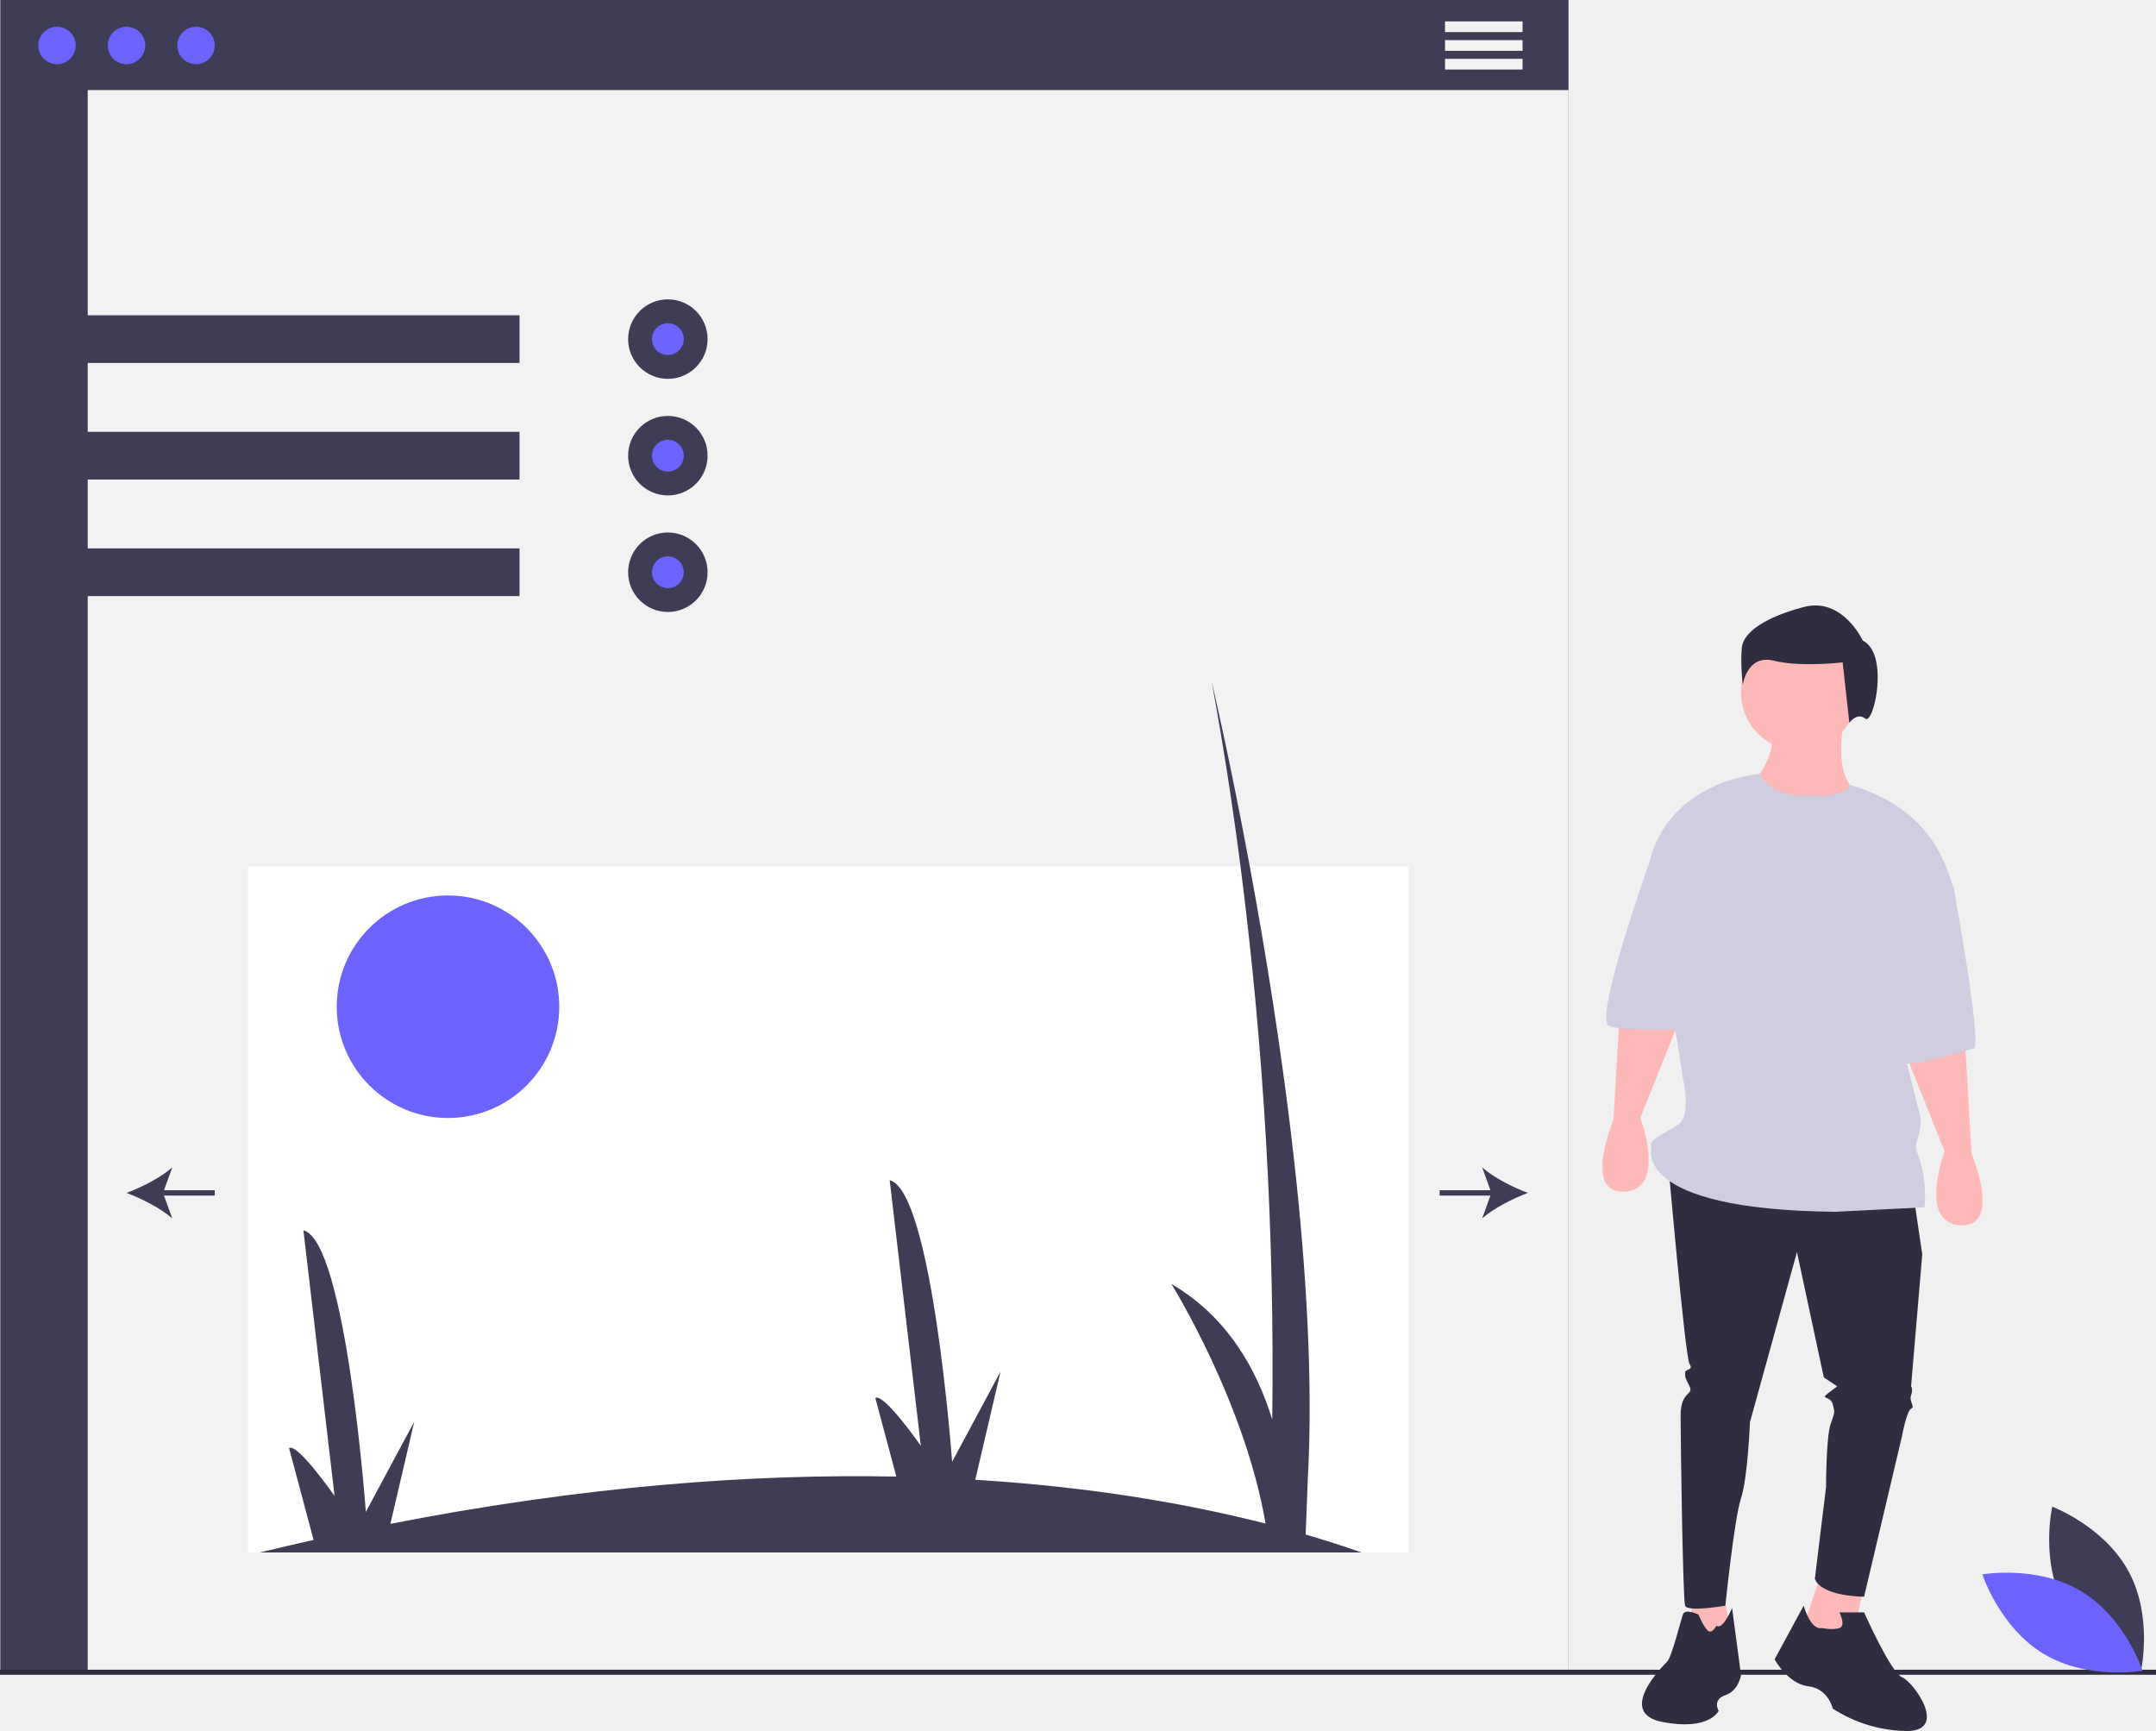
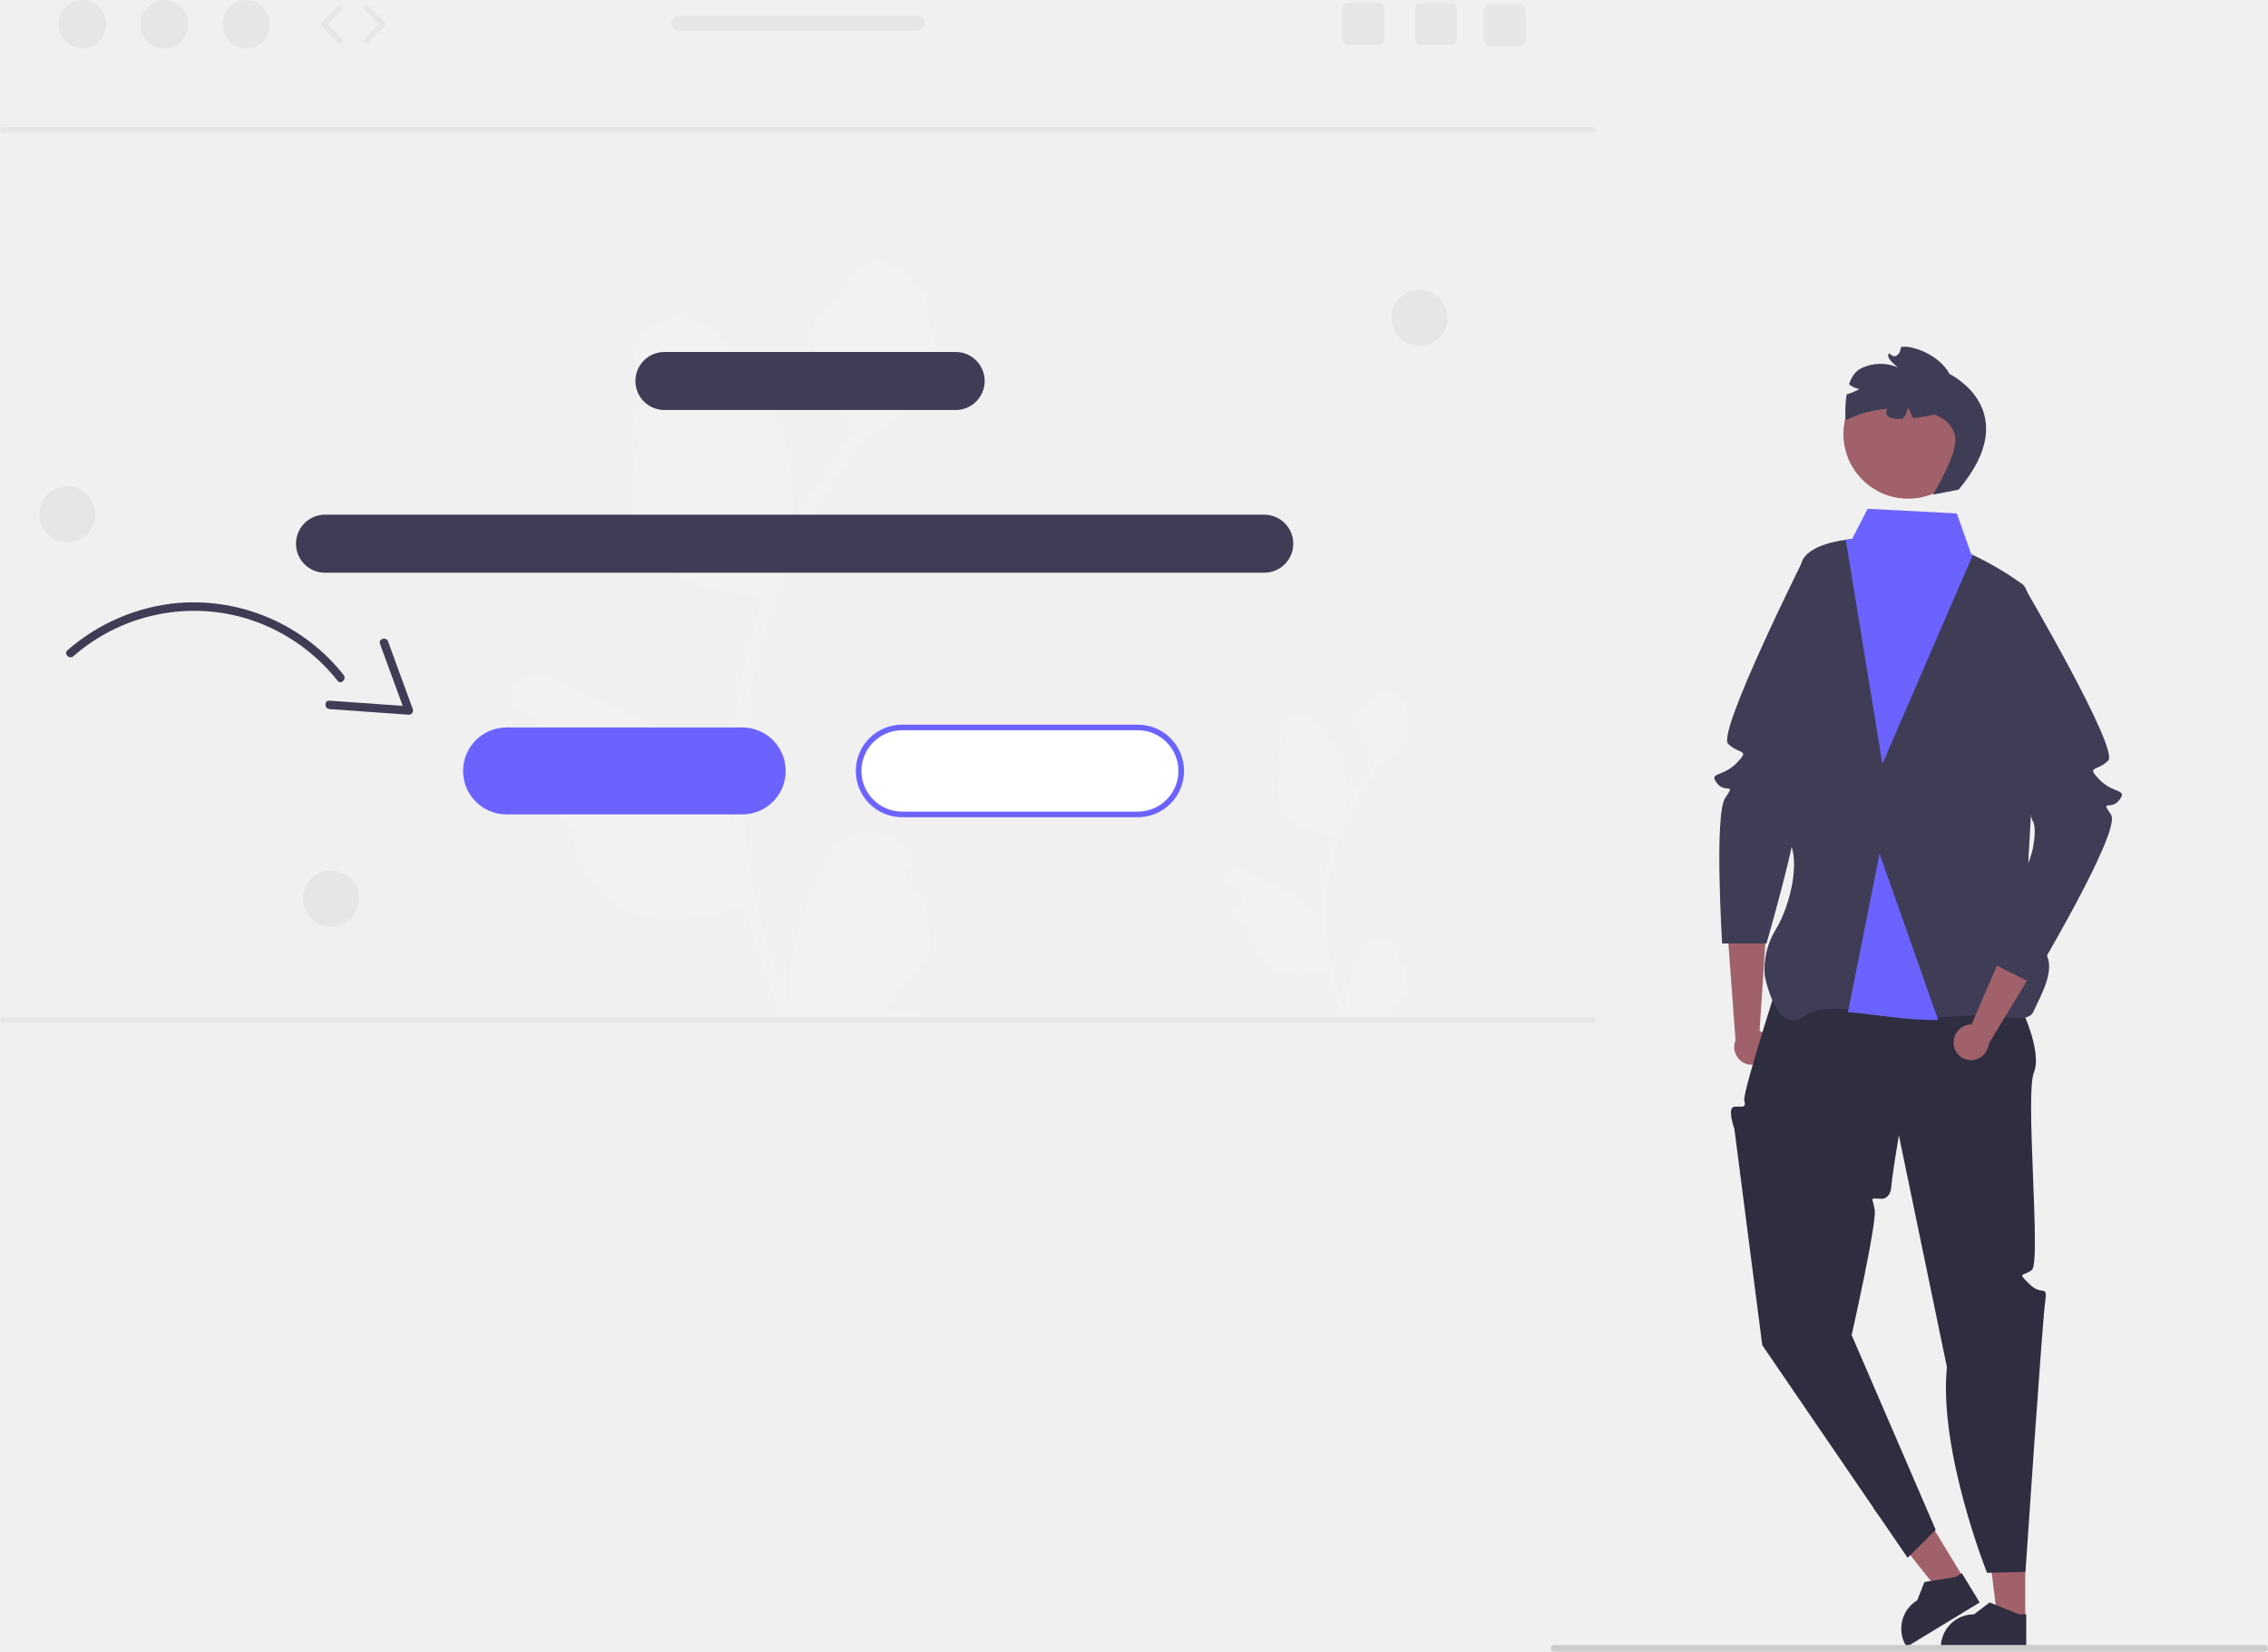
- <svg xmlns="http://www.w3.org/2000/svg" id="e79d3ec2-1341-4d05-8c65-0552c614ce07" data-name="Layer 1" width="963.51" height="773.5" viewBox="0 0 963.51 773.5">
-   <rect x="0.139" width="700.83" height="747" fill="#3f3d56" />
-   <rect x="39.206" y="40.25" width="661.764" height="706.75" fill="#f2f2f2" />
-   <rect x="25" y="140.876" width="207.171" height="21.309" fill="#3f3d56" />
-   <rect x="25" y="192.965" width="207.171" height="21.309" fill="#3f3d56" />
-   <rect x="25" y="245.054" width="207.171" height="21.309" fill="#3f3d56" />
-   <circle cx="298.466" cy="151.531" r="17.758" fill="#3f3d56" />
-   <circle cx="298.466" cy="203.62" r="17.758" fill="#3f3d56" />
-   <circle cx="298.466" cy="255.708" r="17.758" fill="#3f3d56" />
-   <rect x="110.828" y="387.114" width="518.52" height="306.613" fill="#fff" />
-   <path d="M234.306,756.977q12.182-2.948,24.079-5.611l-10.962-41.032c3.812-2.368,20.338,21.38,20.338,21.38L253.839,613.035c19.072,4.747,27.903,125.806,27.903,125.806l21.641-40.333-10.666,45.672c87.367-17.083,162.742-22.375,226.101-21.108L509.429,687.948c3.812-2.368,20.338,21.368,20.338,21.368L515.845,590.637c19.072,4.759,27.903,125.818,27.903,125.818l21.652-40.345L554.095,724.493c53.095,3.256,96.364,11.057,129.737,19.581-9.352-54.587-42.109-107.078-42.109-107.078,25.204,14.656,38.309,38.51,45.08,60.612a1758.325,1758.325,0,0,0-14.182-247.244c-3.457-26.743-7.719-54.433-12.916-82.703.284,1.196,8.097,34.343,17.059,82.703,13.946,75.209,30.626,187.259,25.962,273.3l-.983,25.299c9.293,2.711,17.615,5.422,24.967,8.015Z" transform="translate(-118.2452 -63.25)" fill="#3f3d56" />
-   <circle cx="200.208" cy="449.857" r="49.721" fill="#6c63ff" />
-   <circle cx="298.466" cy="151.531" r="7.103" fill="#6c63ff" />
-   <circle cx="298.466" cy="203.62" r="7.103" fill="#6c63ff" />
-   <circle cx="298.466" cy="255.708" r="7.103" fill="#6c63ff" />
-   <rect x="643.379" y="531.864" width="25.015" height="2.39" fill="#3f3d56" />
-   <path d="M801.065,596.309c-6.788,2.519-15.211,6.816-20.432,11.368l4.112-11.368-4.112-11.366C785.855,589.495,794.277,593.793,801.065,596.309Z" transform="translate(-118.2452 -63.25)" fill="#3f3d56" />
-   <rect x="70.962" y="531.864" width="25.015" height="2.39" fill="#3f3d56" />
-   <path d="M174.781,596.309c6.788-2.519,15.211-6.816,20.432-11.368l-4.112,11.368,4.112,11.366C189.991,603.123,181.569,598.826,174.781,596.309Z" transform="translate(-118.2452 -63.25)" fill="#3f3d56" />
-   <circle cx="25.46" cy="20.318" r="8.366" fill="#6c63ff" />
-   <circle cx="56.535" cy="20.318" r="8.366" fill="#6c63ff" />
-   <circle cx="87.611" cy="20.318" r="8.366" fill="#6c63ff" />
-   <rect x="645.769" y="9.562" width="34.661" height="4.781" fill="#f2f2f2" />
-   <rect x="645.769" y="17.928" width="34.661" height="4.781" fill="#f2f2f2" />
-   <rect x="645.769" y="26.294" width="34.661" height="4.781" fill="#f2f2f2" />
-   <rect y="746.13" width="963.51" height="2.241" fill="#2f2e41" />
-   <polygon points="770.055 711.5 774.055 731.5 754.055 735.5 757.055 710.5 770.055 711.5" fill="#ffb8b8" />
-   <polygon points="833.055 707.5 828.055 732.5 804.055 732.5 814.055 702.5 833.055 707.5" fill="#ffb8b8" />
-   <path d="M973.3,596.75l4,27-5,59s1,1,0,4,2,5,0,6-4,12-4,12l-17,72s-19,0-22-8l5-41s0-22,2-28,2-5,1-9-6-2-2-5l4-3-6-4-12-56-21,76s-1,25-4,34-7,48-7,48-17,3-18,0-2-74-2-85,6-9,4-13-2-4-2-6,4-1,2-4-9.879-93.472-9.879-93.472Z" transform="translate(-118.2452 -63.25)" fill="#2f2e41" />
-   <path d="M932.3,790.75s5,1,8,0,0-7,0-7h11s12,27,17,29,21,24,2,24a62.086,62.086,0,0,1-33-10s-2-9-11-10-15-12-15-12l13-24S927.3,791.75,932.3,790.75Z" transform="translate(-118.2452 -63.25)" fill="#2f2e41" />
-   <path d="M885.3,789.75s-2,4-4,2-4-7-4-7-6-3-7,0-5,19-7,21-23,23-2,27,25-5,25-5-3-5,3-7,7-9,7-9l-4-30S888.3,791.75,885.3,789.75Z" transform="translate(-118.2452 -63.25)" fill="#2f2e41" />
-   <path d="M996.3,526.75l3,52s14,33-5,32-7-33-7-33l-18.602-46.409Z" transform="translate(-118.2452 -63.25)" fill="#ffb8b8" />
-   <path d="M842.3,511.75l-3,52s-14,33,5,32,7-33,7-33l18.602-46.409Z" transform="translate(-118.2452 -63.25)" fill="#ffb8b8" />
-   <circle cx="804.055" cy="309.5" r="26" fill="#ffb8b8" />
-   <path d="M942.8,383.25s-7,28,7,35-44,17-48,0l2-8s8-10,6-19Z" transform="translate(-118.2452 -63.25)" fill="#ffb8b8" />
-   <path d="M927.3,418.75s-17.255,1.611-22.628-9.694c0,0-40.372,2.694-49.372,39.694l15,96s4,17-2,21-14,7-12,10c0,0-10,28,82,29l40-2a55.646,55.646,0,0,0-1-17c-2-9-4-8-2-14s1-10,1-10l-12-48s30-47,27-54-7.804-34.601-46.402-45.8C944.898,413.95,944.3,419.75,927.3,418.75Z" transform="translate(-118.2452 -63.25)" fill="#d0cde1" />
-   <path d="M978.3,442.75l13,17s13,71,9,72-28,9-32,6-22-62-22-62Z" transform="translate(-118.2452 -63.25)" fill="#d0cde1" />
-   <path d="M872.3,437.75l-17,11s-25,70-18,73,46,1,46,1Z" transform="translate(-118.2452 -63.25)" fill="#d0cde1" />
-   <path d="M950.72,349.482s-9.006-19.512-26.267-15.009-27.017,11.257-27.767,18.011.375,16.886.375,16.886,1.876-13.884,13.884-10.882,30.769.75,30.769.75l3.002,27.017s3.377-4.878,7.129-1.876S962.727,355.486,950.72,349.482Z" transform="translate(-118.2452 -63.25)" fill="#2f2e41" />
-   <path d="M1040.84,781.009c10.945,20.298,34.175,29.012,34.175,29.012s5.484-24.196-5.461-44.495-34.175-29.012-34.175-29.012S1029.895,760.71,1040.84,781.009Z" transform="translate(-118.2452 -63.25)" fill="#3f3d56" />
-   <path d="M1048.363,774.331c19.761,11.889,27.371,35.503,27.371,35.503s-24.428,4.339-44.188-7.55-27.371-35.503-27.371-35.503S1028.603,762.442,1048.363,774.331Z" transform="translate(-118.2452 -63.25)" fill="#6c63ff" />
+ <svg xmlns="http://www.w3.org/2000/svg" id="a526a2fd-96b9-4da9-bfd9-dddc46252575" data-name="Layer 1" width="808.457" height="588.766" viewBox="0 0 808.457 588.766">
+   <path d="M525.068,474.862a6.146,6.146,0,0,1-4.454-10.653c.155-.616.266-1.058.421-1.674q-.083-.201-.167-.402c-5.658-13.492-24.835-13.399-30.445.113-4.979,11.993-11.319,24.006-12.88,36.686a48.827,48.827,0,0,0,.857,16.793,195.758,195.758,0,0,1-17.807-81.304,188.945,188.945,0,0,1,1.172-21.078q.971-8.606,2.694-17.09a198.026,198.026,0,0,1,39.27-83.928,52.7,52.7,0,0,0,21.918-22.74,40.199,40.199,0,0,0,3.656-10.985c-1.067.14-4.023-16.111-3.219-17.108-1.487-2.256-4.148-3.378-5.772-5.58-8.077-10.951-19.205-9.039-25.014,5.842-12.41,6.263-12.53,16.651-4.915,26.641,4.844,6.356,5.51,14.956,9.761,21.76-.437.56-.892,1.102-1.329,1.662a199.304,199.304,0,0,0-20.802,32.956c1.652-12.908-.787-28.459-4.946-38.483-4.735-11.422-13.609-21.041-21.424-30.915-9.387-11.86-28.636-6.684-30.289,8.35q-.024.218-.047.437,1.741.982,3.409,2.085a8.337,8.337,0,0,1-3.361,15.171l-.17.026a82.948,82.948,0,0,0,2.187,12.402c-10.025,38.771,11.619,52.892,42.524,53.527.682.35,1.347.7,2.029,1.032a203.431,203.431,0,0,0-10.95,51.532,192.948,192.948,0,0,0,.14,31.154q-.026-.184-.053-.367a50.985,50.985,0,0,0-17.405-29.44c-13.394-11.003-32.317-15.054-46.767-23.898-6.956-4.257-15.869,1.244-14.655,9.309q.029.193.059.386a55.997,55.997,0,0,1,6.28,3.026q1.741.982,3.409,2.085a8.337,8.337,0,0,1-3.361,15.171l-.17.026c-.122.018-.227.035-.35.053a83.021,83.021,0,0,0,15.271,23.912c6.269,33.846,33.193,37.057,61.993,27.201h.018a203.37,203.37,0,0,0,13.662,39.883h48.803c.175-.542.332-1.102.49-1.644a55.451,55.451,0,0,1-13.504-.804c3.621-4.443,7.242-8.921,10.863-13.364a3.034,3.034,0,0,0,.227-.262c1.837-2.274,3.691-4.53,5.528-6.804l.001-.003a81.222,81.222,0,0,0-2.38-20.691Z" transform="translate(-195.7715 -155.617)" fill="#f2f2f2" />
+   <path d="M696.467,499.549a2.664,2.664,0,0,1-1.931-4.617l.183-.726q-.036-.087-.073-.174a7.154,7.154,0,0,0-13.197.049c-2.158,5.198-4.906,10.406-5.583,15.902a21.165,21.165,0,0,0,.372,7.279,84.853,84.853,0,0,1-7.719-35.242,81.899,81.899,0,0,1,.508-9.137q.421-3.731,1.168-7.408a85.836,85.836,0,0,1,17.022-36.379,22.843,22.843,0,0,0,9.501-9.857,17.425,17.425,0,0,0,1.585-4.762c-.463.061-1.744-6.983-1.395-7.415-.645-.978-1.798-1.464-2.502-2.419-3.501-4.747-8.325-3.918-10.843,2.532-5.379,2.715-5.431,7.217-2.131,11.548,2.1,2.755,2.388,6.483,4.231,9.432-.19.243-.387.478-.576.72a86.39,86.39,0,0,0-9.017,14.285,35.913,35.913,0,0,0-2.144-16.681c-2.052-4.951-5.899-9.12-9.286-13.4-4.069-5.141-12.412-2.897-13.129,3.62q-.01.095-.02.189.755.426,1.478.904a3.614,3.614,0,0,1-1.457,6.576l-.074.011a35.955,35.955,0,0,0,.948,5.376c-4.346,16.806,5.036,22.927,18.432,23.202.296.152.584.303.88.447A88.179,88.179,0,0,0,666.95,475.741a83.636,83.636,0,0,0,.061,13.504l-.023-.159a22.1,22.1,0,0,0-7.544-12.761c-5.806-4.769-14.008-6.525-20.272-10.359A4.148,4.148,0,0,0,632.82,470.001q.013.084.026.167a24.272,24.272,0,0,1,2.722,1.312q.755.426,1.478.904a3.614,3.614,0,0,1-1.457,6.576l-.074.011c-.053.008-.099.015-.152.023a35.986,35.986,0,0,0,6.619,10.365c2.717,14.671,14.388,16.063,26.871,11.79h.008a88.153,88.153,0,0,0,5.922,17.287H695.937c.076-.235.144-.478.212-.713a24.036,24.036,0,0,1-5.854-.349c1.57-1.926,3.139-3.867,4.709-5.793a1.315,1.315,0,0,0,.099-.114c.796-.986,1.6-1.964,2.396-2.949l0-.001a35.206,35.206,0,0,0-1.032-8.969Z" transform="translate(-195.7715 -155.617)" fill="#f2f2f2" />
+   <path d="M825.274,532.5a6.48,6.48,0,0,0-1.401-8.929,6.217,6.217,0,0,0-.879-.533l2.905-44.116-14.78,2.562,3.295,44.882a6.462,6.462,0,0,0,2.117,7.6,6.184,6.184,0,0,0,8.645-1.328Q825.226,532.57,825.274,532.5Z" transform="translate(-195.7715 -155.617)" fill="#a0616a" />
+   <polygon points="721.93 577.344 712.029 577.343 707.319 539.153 721.932 539.154 721.93 577.344" fill="#a0616a" />
+   <path d="M918.05,743.29l-30.447-.001v-.385A11.851,11.851,0,0,1,899.454,731.053h.001l5.562-4.219,10.377,4.22,2.658 0Z" transform="translate(-195.7715 -155.617)" fill="#2f2e41" />
+   <polygon points="700.003 562.585 691.544 567.73 667.673 537.549 680.158 529.956 700.003 562.585" fill="#a0616a" />
+   <path d="M901.44,726.845,875.427,742.667l-.2-.329A11.851,11.851,0,0,1,879.193,726.055l.001-0,2.559-6.495,11.058-1.787,2.271-1.381Z" transform="translate(-195.7715 -155.617)" fill="#2f2e41" />
+   <path d="M763.502,202.928H196.771a1,1,0,0,1,0-2H763.502a1,1,0,0,1,0,2Z" transform="translate(-195.7715 -155.617)" fill="#e6e6e6" />
+   <path d="M646.427,339.084h-334.808a10.344,10.344,0,0,0,0,20.688h334.808a10.344,10.344,0,1,0,0-20.688Z" transform="translate(-195.7715 -155.617)" fill="#3f3d56" />
+   <path d="M536.427,281.084h-103.808a10.344,10.344,0,0,0,0,20.688h103.808a10.344,10.344,0,1,0,0-20.688Z" transform="translate(-195.7715 -155.617)" fill="#3f3d56" />
+   <ellipse cx="29.355" cy="8.645" rx="8.457" ry="8.645" fill="#e6e6e6" />
+   <ellipse cx="58.569" cy="8.645" rx="8.457" ry="8.645" fill="#e6e6e6" />
+   <ellipse cx="87.782" cy="8.645" rx="8.457" ry="8.645" fill="#e6e6e6" />
+   <path d="M316.865,171.095a.997.997,0,0,1-.715-.301l-5.706-5.833a1.0 1,0,0,1,0-1.398l5.706-5.833a1,1,0,0,1,1.43,1.398l-5.022,5.133,5.022,5.134a1,1,0,0,1-.715,1.699Z" transform="translate(-195.7715 -155.617)" fill="#e6e6e6" />
+   <path d="M326.454,171.095a1,1,0,0,1-.715-1.699l5.021-5.134-5.021-5.133a1,1,0,1,1,1.43-1.398l5.706,5.833a1.0 1,0,0,1,0,1.398l-5.706,5.833A.997.997,0,0,1,326.454,171.095Z" transform="translate(-195.7715 -155.617)" fill="#e6e6e6" />
+   <path d="M712.963,156.618h-10.61a2.189,2.189,0,0,0-2.19,2.19v10.62a2.189,2.189,0,0,0,2.19,2.19h10.61a2.198,2.198,0,0,0,2.2-2.19v-10.62A2.198,2.198,0,0,0,712.963,156.618Z" transform="translate(-195.7715 -155.617)" fill="#e6e6e6" />
+   <path d="M686.963,156.618h-10.61a2.189,2.189,0,0,0-2.19,2.19v10.62a2.189,2.189,0,0,0,2.19,2.19h10.61a2.198,2.198,0,0,0,2.2-2.19v-10.62A2.198,2.198,0,0,0,686.963,156.618Z" transform="translate(-195.7715 -155.617)" fill="#e6e6e6" />
+   <path d="M737.463,157.118h-10.61a2.189,2.189,0,0,0-2.19,2.19v10.62a2.189,2.189,0,0,0,2.19,2.19h10.61a2.198,2.198,0,0,0,2.2-2.19v-10.62A2.198,2.198,0,0,0,737.463,157.118Z" transform="translate(-195.7715 -155.617)" fill="#e6e6e6" />
+   <path d="M522.542,161.158h-84.81a2.67,2.67,0,1,0,0,5.34h84.81a2.67,2.67,0,0,0,0-5.34Z" transform="translate(-195.7715 -155.617)" fill="#e6e6e6" />
+   <path d="M460.342,414.928h-84a15.5,15.5,0,0,0,0,31h84a15.5,15.5,0,0,0,0-31Z" transform="translate(-195.7715 -155.617)" fill="#6c63ff" />
+   <path d="M601.342,414.928h-84a15.5,15.5,0,1,0,0,31h84a15.5,15.5,0,0,0,0-31Z" transform="translate(-195.7715 -155.617)" fill="#fff" />
+   <path d="M601.342,446.928h-84a16.5,16.5,0,0,1,0-33h84a16.5,16.5,0,0,1,0,33Zm-84-31a14.5,14.5,0,0,0,0,29h84a14.5,14.5,0,0,0,0-29Z" transform="translate(-195.7715 -155.617)" fill="#6c63ff" />
+   <path d="M763.502,520.187H196.771a1,1,0,0,1,0-2H763.502a1,1,0,0,1,0,2Z" transform="translate(-195.7715 -155.617)" fill="#e6e6e6" />
+   <circle cx="24" cy="183.311" r="10" fill="#e6e6e6" />
+   <circle cx="506" cy="113.311" r="10" fill="#e6e6e6" />
+   <circle cx="118" cy="320.311" r="10" fill="#e6e6e6" />
+   <path d="M219.818,387.412a69.254,69.254,0,0,1,39.731-16.885,68.3,68.3,0,0,1,58.697,25.664c1.182,1.5-.927,3.638-2.121,2.121A66.183,66.183,0,0,0,283.028,375.902a65.314,65.314,0,0,0-61.088,13.631c-1.444,1.271-3.574-.843-2.121-2.121Z" transform="translate(-195.7715 -155.617)" fill="#3f3d56" />
+   <path d="M334.115,384.308l8.843,24.184a1.508,1.508,0,0,1-1.446,1.899l-28.29-2.016c-1.915-.136-1.93-3.138,0-3l28.29,2.016-1.446,1.899-8.843-24.184c-.664-1.816,2.234-2.599,2.893-.798Z" transform="translate(-195.7715 -155.617)" fill="#3f3d56" />
+   <path d="M915.771,513.928s8.184,16.262,5,24,2.612,67.683-.694,70.342-5.433.531-.87,5.095,6.564-.436,5.564,6.564-7,96-7,96l-13.694.342s-17.306-43.342-14.306-73.342l-17.13-82.618s-2.469,14.72-2.669,18.169-2.2,4.449-3.2,4.449c-5.005,0-3.465-.89-2.732,4.055s-8.226,44.525-8.226,44.525l29.958,69.42-10,10-51.82-75.798-9.935-77.06s-2.755-7.732,0-7.937,4.314.669,3.534-2.268,15.22-51.937,15.22-51.937Z" transform="translate(-195.7715 -155.617)" fill="#2f2e41" />
+   <path d="M920.771,515.928c-2.31,5.35-10.18.45-28,2-2.06.18-4.09.27-6.11.29-11.95.13-23.12-2.14-32.16-2.81-6.51-.49-11.92-.15-15.73,2.52-10,7-13.96-14.66-13.96-14.66a27.385,27.385,0,0,1,3.96-16.34c5-8,10.12-27.01,3-34s-7.88-17.99-5-21,12.34-63.2,11-73c-1.06-7.73,10.88-10.21,15.96-10.91,1.36-.19,2.23-.25,2.23-.25l11.81,2.16,17,3,13.69.26s.19.09.55.25a112.674,112.674,0,0,1,17.76,10.49c8.08,6.09,2.11,96.99,2.11,96.99s-1.11,27.07,4.89,33.01S923.081,510.578,920.771,515.928Z" transform="translate(-195.7715 -155.617)" fill="#3f3d56" />
+   <path d="M861.771,353.743l-23,1s-31,62-27,66,8.086,1.729,3.043,6.865-10.043,3.135-7.043,7.135,7-.501,3,5.249-1.124,51.935-1.124,51.935h15.818s11.182-38.799,10.244-43.492-1.062-8.704,0-10.198S861.771,353.743,861.771,353.743Z" transform="translate(-195.7715 -155.617)" fill="#3f3d56" />
+   <circle cx="680.173" cy="154.704" r="23.056" fill="#a0616a" />
+   <path d="M893.911,330.178l-9.14,1.75s8.5-13.72,8-20c-.5-6.28-7.34-8.53-7.34-8.53s-3.79.82-7.78,1.28a20.061,20.061,0,0,0-1.85-3.85,6.716,6.716,0,0,1-1.96,4.14,10.935,10.935,0,0,1-4.33-.5c-1.58-.72-1.55-1.97-1.03-3.14a41.624,41.624,0,0,0-14.82,4.07,40.899,40.899,0,0,1,.35-9.2c.22-.06.44-.13.66-.2a20.414,20.414,0,0,0,3.92-1.71,6.752,6.752,0,0,1-3.7-1.74c.84-2.46,2.18-4.59,4.29-5.63a15.815,15.815,0,0,1,13.13-.35s-4.89-3.57-3.09-5.03c.12.12.24.23.37.34.17.14.36.29.54.43,1.11.9,2.77-.37,2.99-1.73a4.585,4.585,0,0,1,.1-.51c.03-.14.07-.28.11-.41a3.394,3.394,0,0,1,.12-.34c3.33-.8,13.4,2.45,17.27,9.61C890.721,288.928,917.771,301.928,893.911,330.178Z" transform="translate(-195.7715 -155.617)" fill="#3f3d56" />
+   <path d="M892.238,528.165a6.48,6.48,0,0,1,5.31-7.314,6.216,6.216,0,0,1,1.025-.075L916.059,480.17l11.996,9.006-23.355,38.468a6.462,6.462,0,0,1-5.343,5.805,6.184,6.184,0,0,1-7.094-5.116Q892.249,528.249,892.238,528.165Z" transform="translate(-195.7715 -155.617)" fill="#a0616a" />
+   <path d="M894.271,363.743l23,1s34,58,30,62-8.086,1.729-3.043,6.865,10.043,3.135,7.043,7.135-7-.501-3,5.249-28.5,59.935-28.5,59.935l-14-7s13.624-35.799,14.562-40.492,1.062-8.704,0-10.198S894.271,363.743,894.271,363.743Z" transform="translate(-195.7715 -155.617)" fill="#3f3d56" />
+   <path d="M899.011,353.438l-32.24,74.49-13.04-79.91c1.36-.19,2.23-.25,2.23-.25l5.55-10.78,31.79,1.65,5.16,14.55S898.651,353.278,899.011,353.438Z" transform="translate(-195.7715 -155.617)" fill="#6c63ff" />
+   <path d="M886.661,519.218c-11.95.13-23.12-2.14-32.16-2.81l11.27-56.48Z" transform="translate(-195.7715 -155.617)" fill="#6c63ff" />
+   <path d="M748.558,743.193a1.186,1.186,0,0,0,1.19,1.19h253.29a1.19,1.19,0,0,0,0-2.38h-253.29A1.187,1.187,0,0,0,748.558,743.193Z" transform="translate(-195.7715 -155.617)" fill="#ccc" />
</svg>
